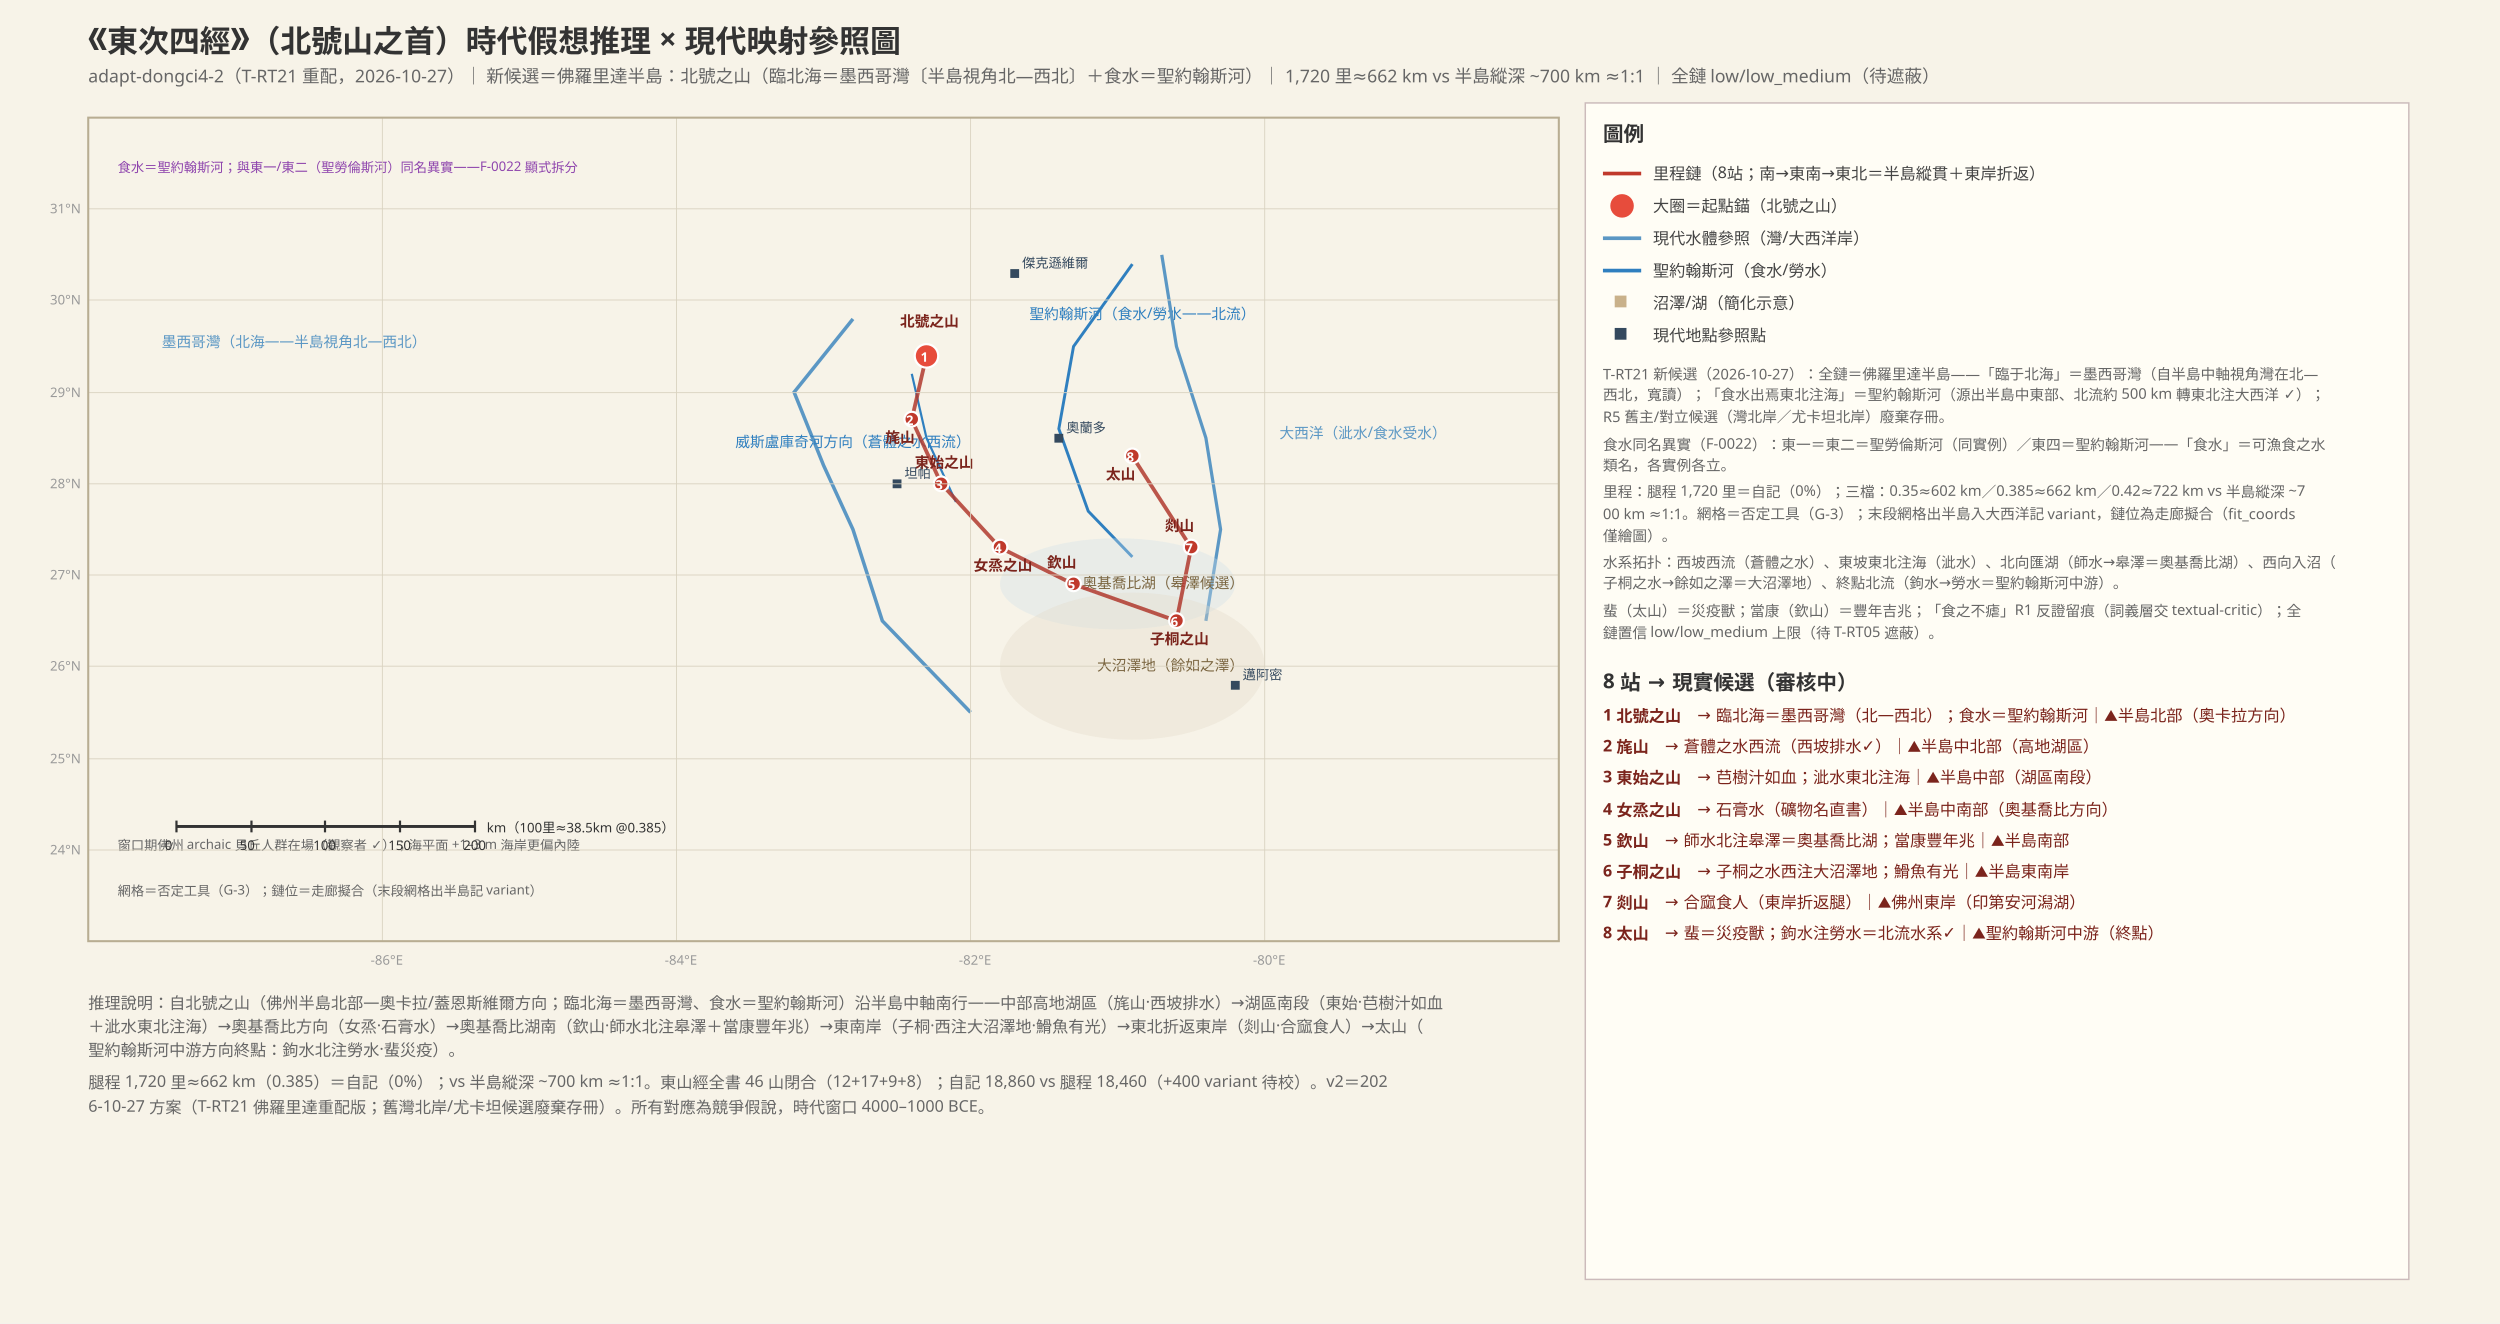
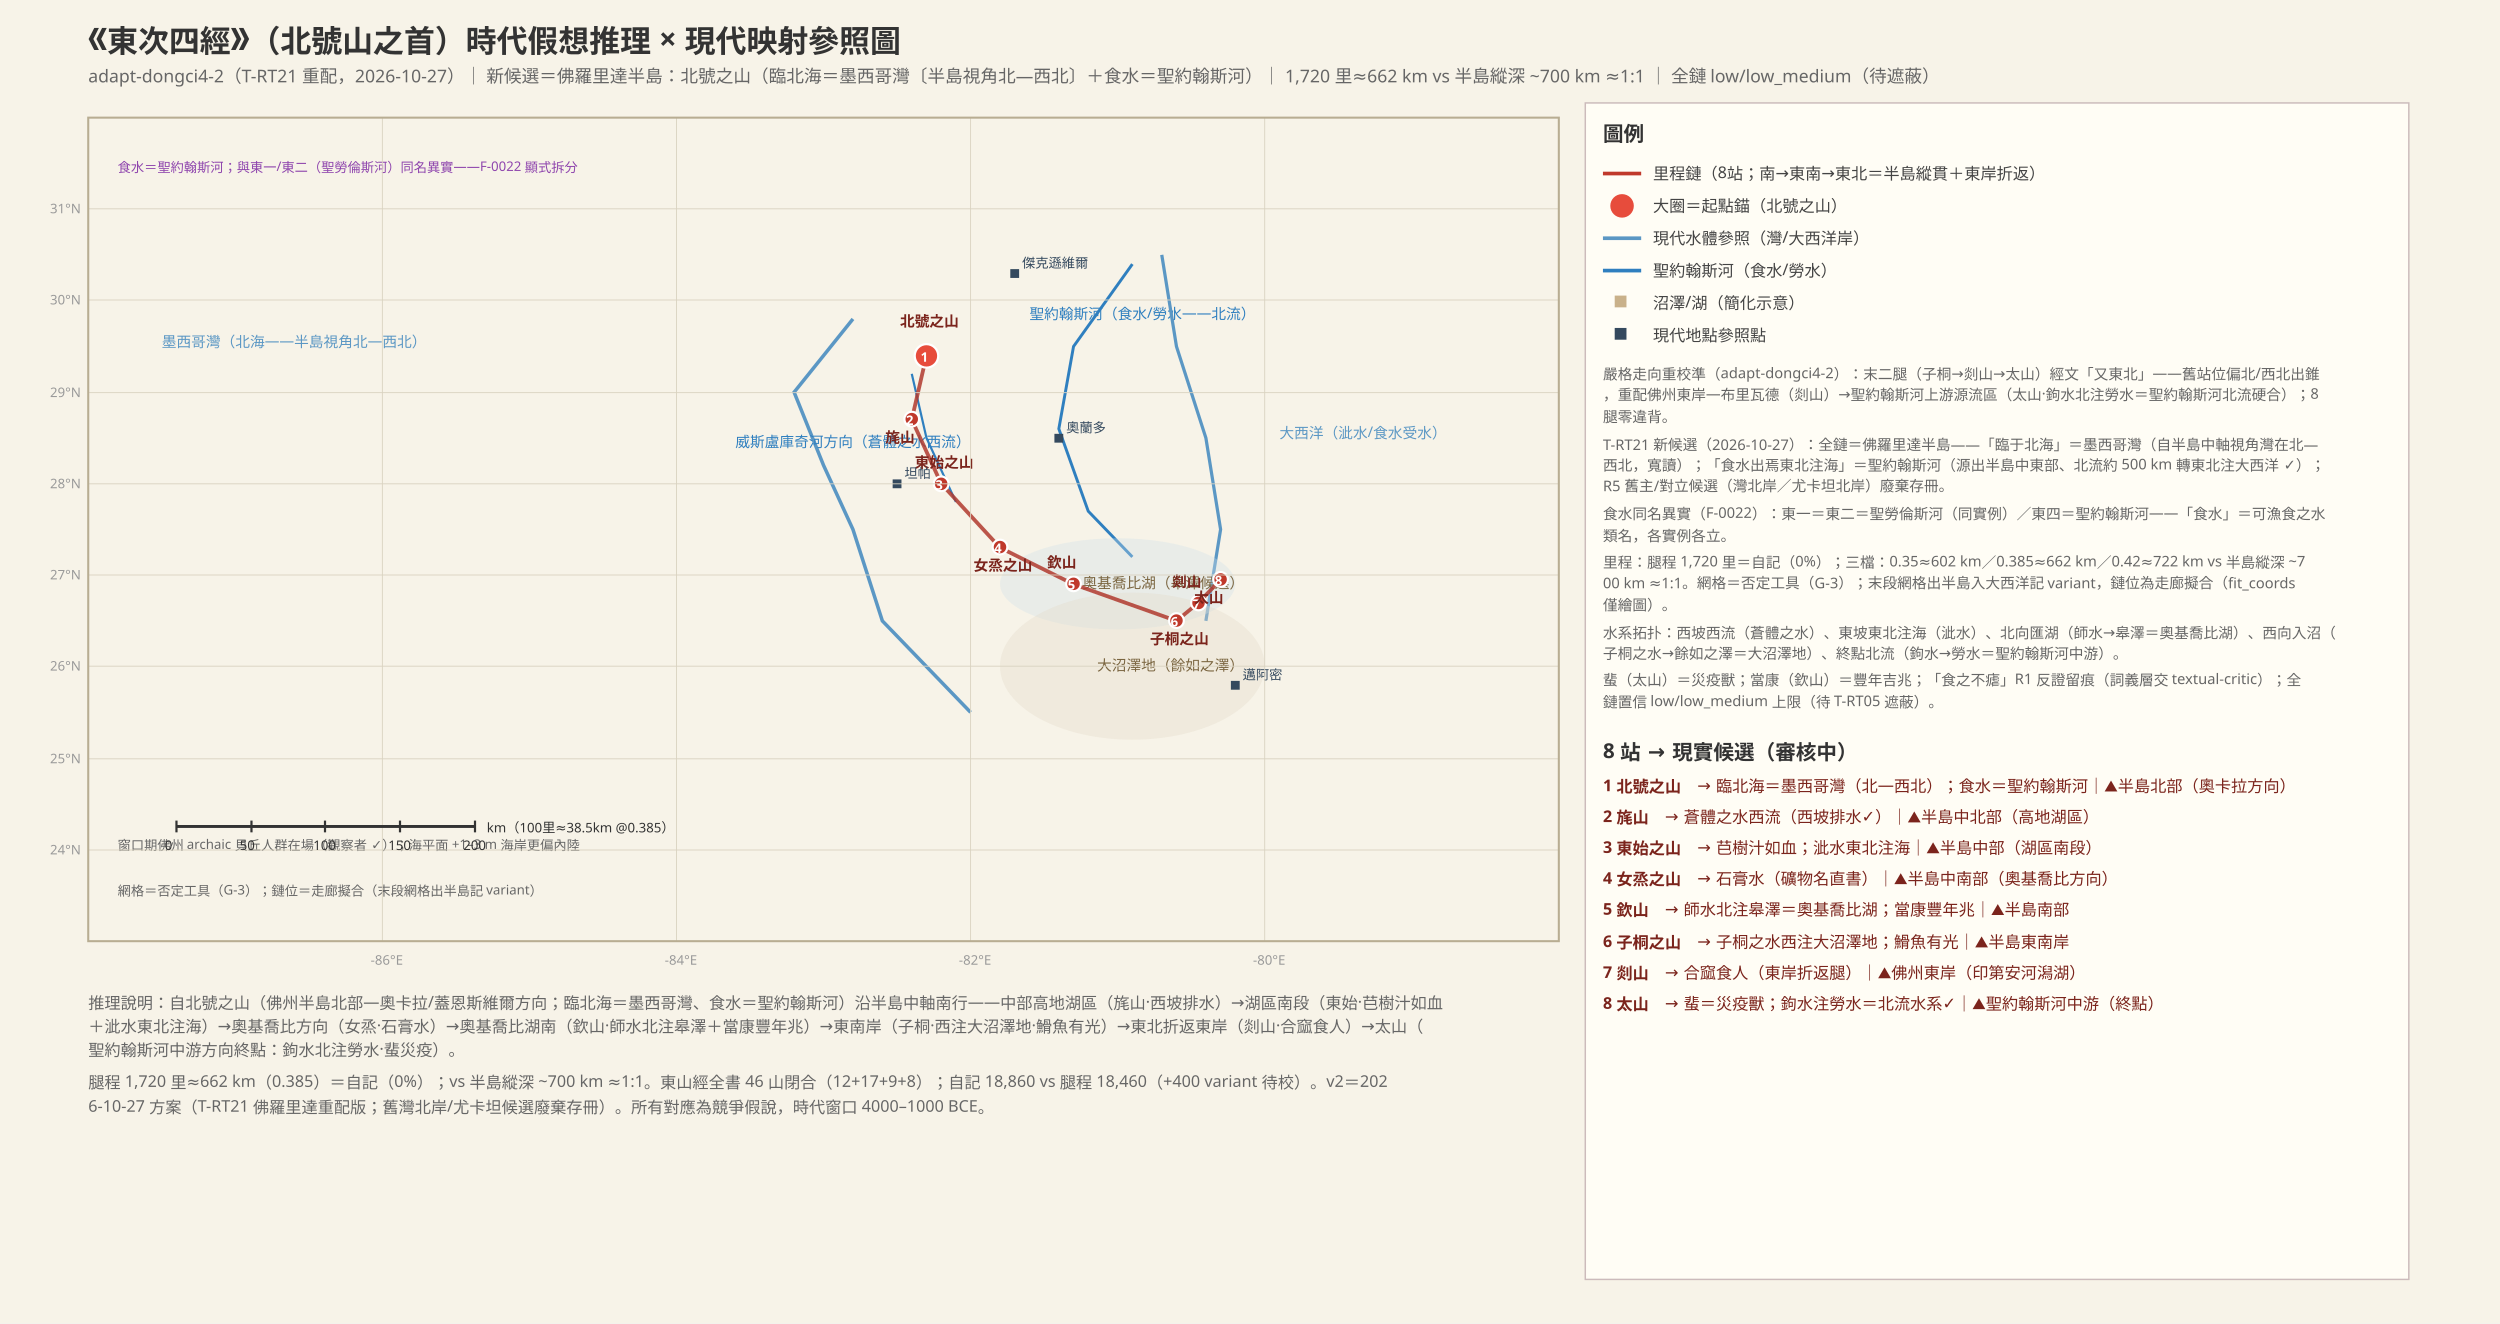
<svg xmlns="http://www.w3.org/2000/svg" width="1700" height="900" font-family="PingFang SC, Hiragino Sans GB, Microsoft YaHei, sans-serif">
  <rect width="1700" height="900" fill="#f7f3e8" />
  <defs>
    <marker id="arr" markerWidth="8" markerHeight="8" refX="7" refY="3" orient="auto">
      <path d="M0,0 L7,3 L0,6 Z" fill="#555" />
    </marker>
    <pattern id="sand" width="8" height="8" patternUnits="userSpaceOnUse">
      <rect width="8" height="8" fill="#efe3c0" />
      <circle cx="2" cy="2" r="0.8" fill="#d6b96a" />
      <circle cx="6" cy="6" r="0.8" fill="#d6b96a" />
    </pattern>
    <clipPath id="mapclip">
      <rect x="60" y="80" width="1000" height="560" />
    </clipPath>
  </defs>
  <text x="60" y="34" font-size="21" font-weight="bold" fill="#333">《東次四經》（北號山之首）時代假想推理 × 現代映射參照圖</text>
  <text x="60" y="56" font-size="12" fill="#666">adapt-dongci4-2（T-RT21 重配，2026-10-27）｜ 新候選＝佛羅里達半島：北號之山（臨北海＝墨西哥灣〔半島視角北—西北〕＋食水＝聖約翰斯河）｜ 1,720 里≈662 km vs 半島縱深 ~700 km ≈1:1 ｜ 全鏈 low/low_medium（待遮蔽）</text>
  <g clip-path="url(#mapclip)">
    <polyline points="580.0,216.9 540.0,266.7 560.0,316.4 580.0,360.0 600.0,422.2 660.0,484.4" fill="none" stroke="#5b97c4" stroke-width="2.4" />
    <text x="110" y="236" font-size="10" fill="#5b97c4">墨西哥灣（北海——半島視角北—西北）</text>
    <polyline points="770.0,179.6 730.0,235.6 720.0,291.6 740.0,347.6 770.0,378.7" fill="none" stroke="#2f7fbf" stroke-width="2" />
    <text x="700" y="217" font-size="10" fill="#2f7fbf">聖約翰斯河（食水/勞水——北流）</text>
    <polyline points="820.0,422.2 830.0,360.0 820.0,297.8 800.0,235.6 790.0,173.3" fill="none" stroke="#5b97c4" stroke-width="2.2" />
    <text x="870" y="298" font-size="10" fill="#5b97c4">大西洋（泚水/食水受水）</text>
    <ellipse cx="760" cy="397" rx="80" ry="31" fill="#cfe0e8" opacity="0.35" />
    <text x="736" y="400" font-size="10" fill="#7a6540">奧基喬比湖（皋澤候選）</text>
    <ellipse cx="770" cy="453" rx="90" ry="50" fill="#e2d9c8" opacity="0.35" />
    <text x="746" y="456" font-size="10" fill="#7a6540">大沼澤地（餘如之澤）</text>
    <polyline points="620.0,254.2 630.0,297.8 650.0,341.3" fill="none" stroke="#2f7fbf" stroke-width="1.5" />
    <text x="500" y="304" font-size="10" fill="#2f7fbf">威斯盧庫奇河方向（蒼體之水西流）</text>
-     <polyline points="630.0,241.8 620.0,285.3 640.0,328.9 680.0,372.4 730.0,397.3 800.0,422.2 810.0,372.4 770.0,310.2" fill="none" stroke="#b03a2e" stroke-width="2.6" opacity="0.85" />
+     <polyline points="630.0,241.8 620.0,285.3 640.0,328.9 680.0,372.4 730.0,397.3 800.0,422.2 815.0,409.8 830.0,394.2" fill="none" stroke="#b03a2e" stroke-width="2.6" opacity="0.85" />
    <circle cx="630" cy="242" r="8" fill="#e74c3c" stroke="#fff" stroke-width="1.5" />
    <text x="626" y="246" font-size="9" fill="#fff" font-weight="bold">1</text>
    <text x="612" y="222" font-size="10" fill="#7b241c" font-weight="bold">北號之山</text>
    <circle cx="620" cy="285" r="5" fill="#c0392b" stroke="#fff" stroke-width="1.5" />
    <text x="616" y="289" font-size="9" fill="#fff" font-weight="bold">2</text>
    <text x="602" y="301" font-size="10" fill="#7b241c" font-weight="bold">旄山</text>
    <circle cx="640" cy="329" r="5" fill="#c0392b" stroke="#fff" stroke-width="1.5" />
    <text x="636" y="333" font-size="9" fill="#fff" font-weight="bold">3</text>
    <text x="622" y="318" font-size="10" fill="#7b241c" font-weight="bold">東始之山</text>
    <circle cx="680" cy="372" r="5" fill="#c0392b" stroke="#fff" stroke-width="1.5" />
    <text x="676" y="376" font-size="9" fill="#fff" font-weight="bold">4</text>
    <text x="662" y="388" font-size="10" fill="#7b241c" font-weight="bold">女烝之山</text>
    <circle cx="730" cy="397" r="5" fill="#c0392b" stroke="#fff" stroke-width="1.5" />
    <text x="726" y="401" font-size="9" fill="#fff" font-weight="bold">5</text>
    <text x="712" y="386" font-size="10" fill="#7b241c" font-weight="bold">欽山</text>
    <circle cx="800" cy="422" r="5" fill="#c0392b" stroke="#fff" stroke-width="1.5" />
    <text x="796" y="426" font-size="9" fill="#fff" font-weight="bold">6</text>
    <text x="782" y="438" font-size="10" fill="#7b241c" font-weight="bold">子桐之山</text>
-     <circle cx="810" cy="372" r="5" fill="#c0392b" stroke="#fff" stroke-width="1.5" />
-     <text x="806" y="376" font-size="9" fill="#fff" font-weight="bold">7</text>
-     <text x="792" y="361" font-size="10" fill="#7b241c" font-weight="bold">剡山</text>
-     <circle cx="770" cy="310" r="5" fill="#c0392b" stroke="#fff" stroke-width="1.5" />
-     <text x="766" y="314" font-size="9" fill="#fff" font-weight="bold">8</text>
-     <text x="752" y="326" font-size="10" fill="#7b241c" font-weight="bold">太山</text>
+     <circle cx="815" cy="410" r="5" fill="#c0392b" stroke="#fff" stroke-width="1.5" />
+     <text x="811" y="414" font-size="9" fill="#fff" font-weight="bold">7</text>
+     <text x="797" y="399" font-size="10" fill="#7b241c" font-weight="bold">剡山</text>
+     <circle cx="830" cy="394" r="5" fill="#c0392b" stroke="#fff" stroke-width="1.5" />
+     <text x="826" y="398" font-size="9" fill="#fff" font-weight="bold">8</text>
+     <text x="812" y="410" font-size="10" fill="#7b241c" font-weight="bold">太山</text>
    <text x="80" y="117" font-size="9" fill="#8e44ad">食水＝聖約翰斯河；與東一/東二（聖勞倫斯河）同名異實——F-0022 顯式拆分</text>
    <text x="80" y="578" font-size="9" fill="#666">窗口期佛州 archaic 貝丘人群在場（觀察者 ✓）；海平面 +1–3 m 海岸更偏內陸</text>
    <text x="80" y="609" font-size="9" fill="#666">網格＝否定工具（G-3）；鏈位＝走廊擬合（末段網格出半島記 variant）</text>
    <rect x="687" y="183" width="6" height="6" fill="#34495e" />
    <text x="695" y="182" font-size="9" fill="#34495e">傑克遜維爾</text>
    <rect x="717" y="295" width="6" height="6" fill="#34495e" />
    <text x="725" y="294" font-size="9" fill="#34495e">奧蘭多</text>
    <rect x="607" y="326" width="6" height="6" fill="#34495e" />
    <text x="615" y="325" font-size="9" fill="#34495e">坦帕</text>
    <rect x="837" y="463" width="6" height="6" fill="#34495e" />
    <text x="845" y="462" font-size="9" fill="#34495e">邁阿密</text>
  </g>
  <line x1="260" y1="640" x2="260" y2="80" stroke="#d9d2c0" stroke-width="0.6" />
  <text x="252" y="656" font-size="9" fill="#999">-86°E</text>
  <line x1="460" y1="640" x2="460" y2="80" stroke="#d9d2c0" stroke-width="0.6" />
  <text x="452" y="656" font-size="9" fill="#999">-84°E</text>
  <line x1="660" y1="640" x2="660" y2="80" stroke="#d9d2c0" stroke-width="0.6" />
  <text x="652" y="656" font-size="9" fill="#999">-82°E</text>
  <line x1="860" y1="640" x2="860" y2="80" stroke="#d9d2c0" stroke-width="0.6" />
  <text x="852" y="656" font-size="9" fill="#999">-80°E</text>
  <line x1="60" y1="578" x2="1060" y2="578" stroke="#d9d2c0" stroke-width="0.6" />
  <text x="34" y="581" font-size="9" fill="#999">24°N</text>
  <line x1="60" y1="516" x2="1060" y2="516" stroke="#d9d2c0" stroke-width="0.6" />
  <text x="34" y="519" font-size="9" fill="#999">25°N</text>
  <line x1="60" y1="453" x2="1060" y2="453" stroke="#d9d2c0" stroke-width="0.6" />
  <text x="34" y="456" font-size="9" fill="#999">26°N</text>
  <line x1="60" y1="391" x2="1060" y2="391" stroke="#d9d2c0" stroke-width="0.6" />
  <text x="34" y="394" font-size="9" fill="#999">27°N</text>
  <line x1="60" y1="329" x2="1060" y2="329" stroke="#d9d2c0" stroke-width="0.6" />
  <text x="34" y="332" font-size="9" fill="#999">28°N</text>
  <line x1="60" y1="267" x2="1060" y2="267" stroke="#d9d2c0" stroke-width="0.6" />
  <text x="34" y="270" font-size="9" fill="#999">29°N</text>
  <line x1="60" y1="204" x2="1060" y2="204" stroke="#d9d2c0" stroke-width="0.6" />
  <text x="34" y="207" font-size="9" fill="#999">30°N</text>
  <line x1="60" y1="142" x2="1060" y2="142" stroke="#d9d2c0" stroke-width="0.6" />
  <text x="34" y="145" font-size="9" fill="#999">31°N</text>
  <rect x="60" y="80" width="1000" height="560" fill="none" stroke="#b8ad92" stroke-width="1.4" />
  <line x1="120" y1="562" x2="323" y2="562" stroke="#333" stroke-width="2" />
  <line x1="120" y1="558" x2="120" y2="566" stroke="#333" stroke-width="1.5" />
  <text x="112" y="578" font-size="9" fill="#333">0</text>
  <line x1="171" y1="558" x2="171" y2="566" stroke="#333" stroke-width="1.5" />
  <text x="163" y="578" font-size="9" fill="#333">50</text>
  <line x1="221" y1="558" x2="221" y2="566" stroke="#333" stroke-width="1.5" />
  <text x="213" y="578" font-size="9" fill="#333">100</text>
  <line x1="272" y1="558" x2="272" y2="566" stroke="#333" stroke-width="1.5" />
  <text x="264" y="578" font-size="9" fill="#333">150</text>
  <line x1="323" y1="558" x2="323" y2="566" stroke="#333" stroke-width="1.5" />
  <text x="315" y="578" font-size="9" fill="#333">200</text>
  <text x="331" y="566" font-size="9" fill="#333">km（100里≈38.5km @0.385）</text>
  <rect x="1078" y="70" width="560" height="800" fill="#fffdf5" stroke="#cbb" />
  <text x="1090" y="96" font-size="14" font-weight="bold" fill="#333">圖例</text>
  <line x1="1090" y1="118" x2="1116" y2="118" stroke="#c0392b" stroke-width="2.5" />
  <text x="1124" y="122" font-size="11" fill="#444">里程鏈（8站；南→東南→東北＝半島縱貫＋東岸折返）</text>
  <circle cx="1103" cy="140" r="8" fill="#e74c3c" />
  <text x="1124" y="144" font-size="11" fill="#444">大圈＝起點錨（北號之山）</text>
  <line x1="1090" y1="162" x2="1116" y2="162" stroke="#5b97c4" stroke-width="2.5" />
  <text x="1124" y="166" font-size="11" fill="#444">現代水體參照（灣/大西洋岸）</text>
  <line x1="1090" y1="184" x2="1116" y2="184" stroke="#2f7fbf" stroke-width="2.5" />
  <text x="1124" y="188" font-size="11" fill="#444">聖約翰斯河（食水/勞水）</text>
  <rect x="1098" y="201" width="8" height="8" fill="#c9b18a" />
  <text x="1124" y="210" font-size="11" fill="#444">沼澤/湖（簡化示意）</text>
  <rect x="1098" y="223" width="8" height="8" fill="#34495e" />
  <text x="1124" y="232" font-size="11" fill="#444">現代地點參照點</text>
-   <text x="1090" y="258" font-size="10" fill="#666">T-RT21 新候選（2026-10-27）：全鏈＝佛羅里達半島——「臨于北海」＝墨西哥灣（自半島中軸視角灣在北—</text>
-   <text x="1090" y="272" font-size="10" fill="#666">西北，寬讀）；「食水出焉東北注海」＝聖約翰斯河（源出半島中東部、北流約 500 km 轉東北注大西洋 ✓）；</text>
-   <text x="1090" y="287" font-size="10" fill="#666">R5 舊主/對立候選（灣北岸／尤卡坦北岸）廢棄存冊。</text>
-   <text x="1090" y="306" font-size="10" fill="#666">食水同名異實（F-0022）：東一＝東二＝聖勞倫斯河（同實例）／東四＝聖約翰斯河——「食水」＝可漁食之水</text>
-   <text x="1090" y="320" font-size="10" fill="#666">類名，各實例各立。</text>
-   <text x="1090" y="338" font-size="10" fill="#666">里程：腿程 1,720 里＝自記（0%）；三檔：0.35≈602 km／0.385≈662 km／0.42≈722 km vs 半島縱深 ~7</text>
-   <text x="1090" y="353" font-size="10" fill="#666">00 km ≈1:1。網格＝否定工具（G-3）；末段網格出半島入大西洋記 variant，鏈位為走廊擬合（fit_coords</text>
-   <text x="1090" y="368" font-size="10" fill="#666"> 僅繪圖）。</text>
-   <text x="1090" y="386" font-size="10" fill="#666">水系拓扑：西坡西流（蒼體之水）、東坡東北注海（泚水）、北向匯湖（師水→皋澤＝奧基喬比湖）、西向入沼（</text>
-   <text x="1090" y="400" font-size="10" fill="#666">子桐之水→餘如之澤＝大沼澤地）、終點北流（鉤水→勞水＝聖約翰斯河中游）。</text>
-   <text x="1090" y="419" font-size="10" fill="#666">蜚（太山）＝災疫獸；當康（欽山）＝豐年吉兆；「食之不瘧」R1 反證留痕（詞義層交 textual-critic）；全</text>
-   <text x="1090" y="434" font-size="10" fill="#666">鏈置信 low/low_medium 上限（待 T-RT05 遮蔽）。</text>
-   <text x="1090" y="468.0" font-size="14" font-weight="bold" fill="#333">8 站 → 現實候選（審核中）</text>
-   <text x="1090" y="490" font-size="11" fill="#7b241c">
+   <text x="1090" y="258" font-size="10" fill="#666">嚴格走向重校準（adapt-dongci4-2）：末二腿（子桐→剡山→太山）經文「又東北」——舊站位偏北/西北出錐</text>
+   <text x="1090" y="272" font-size="10" fill="#666">，重配佛州東岸—布里瓦德（剡山）→聖約翰斯河上游源流區（太山·鉤水北注勞水＝聖約翰斯河北流硬合）；8 </text>
+   <text x="1090" y="287" font-size="10" fill="#666">腿零違背。</text>
+   <text x="1090" y="306" font-size="10" fill="#666">T-RT21 新候選（2026-10-27）：全鏈＝佛羅里達半島——「臨于北海」＝墨西哥灣（自半島中軸視角灣在北—</text>
+   <text x="1090" y="320" font-size="10" fill="#666">西北，寬讀）；「食水出焉東北注海」＝聖約翰斯河（源出半島中東部、北流約 500 km 轉東北注大西洋 ✓）；</text>
+   <text x="1090" y="334" font-size="10" fill="#666">R5 舊主/對立候選（灣北岸／尤卡坦北岸）廢棄存冊。</text>
+   <text x="1090" y="353" font-size="10" fill="#666">食水同名異實（F-0022）：東一＝東二＝聖勞倫斯河（同實例）／東四＝聖約翰斯河——「食水」＝可漁食之水</text>
+   <text x="1090" y="368" font-size="10" fill="#666">類名，各實例各立。</text>
+   <text x="1090" y="386" font-size="10" fill="#666">里程：腿程 1,720 里＝自記（0%）；三檔：0.35≈602 km／0.385≈662 km／0.42≈722 km vs 半島縱深 ~7</text>
+   <text x="1090" y="400" font-size="10" fill="#666">00 km ≈1:1。網格＝否定工具（G-3）；末段網格出半島入大西洋記 variant，鏈位為走廊擬合（fit_coords</text>
+   <text x="1090" y="415" font-size="10" fill="#666"> 僅繪圖）。</text>
+   <text x="1090" y="434" font-size="10" fill="#666">水系拓扑：西坡西流（蒼體之水）、東坡東北注海（泚水）、北向匯湖（師水→皋澤＝奧基喬比湖）、西向入沼（</text>
+   <text x="1090" y="448" font-size="10" fill="#666">子桐之水→餘如之澤＝大沼澤地）、終點北流（鉤水→勞水＝聖約翰斯河中游）。</text>
+   <text x="1090" y="466" font-size="10" fill="#666">蜚（太山）＝災疫獸；當康（欽山）＝豐年吉兆；「食之不瘧」R1 反證留痕（詞義層交 textual-critic）；全</text>
+   <text x="1090" y="481" font-size="10" fill="#666">鏈置信 low/low_medium 上限（待 T-RT05 遮蔽）。</text>
+   <text x="1090" y="515.5" font-size="14" font-weight="bold" fill="#333">8 站 → 現實候選（審核中）</text>
+   <text x="1090" y="538" font-size="11" fill="#7b241c">
    <tspan font-weight="bold"> 1 北號之山</tspan>　→ 臨北海＝墨西哥灣（北—西北）；食水＝聖約翰斯河｜⛰半島北部（奧卡拉方向）</text>
-   <text x="1090" y="511" font-size="11" fill="#7b241c">
+   <text x="1090" y="559" font-size="11" fill="#7b241c">
    <tspan font-weight="bold"> 2 旄山</tspan>　→ 蒼體之水西流（西坡排水✓）｜⛰半島中北部（高地湖區）</text>
-   <text x="1090" y="532" font-size="11" fill="#7b241c">
+   <text x="1090" y="580" font-size="11" fill="#7b241c">
    <tspan font-weight="bold"> 3 東始之山</tspan>　→ 𦬊樹汁如血；泚水東北注海｜⛰半島中部（湖區南段）</text>
-   <text x="1090" y="554" font-size="11" fill="#7b241c">
+   <text x="1090" y="601" font-size="11" fill="#7b241c">
    <tspan font-weight="bold"> 4 女烝之山</tspan>　→ 石膏水（礦物名直書）｜⛰半島中南部（奧基喬比方向）</text>
-   <text x="1090" y="575" font-size="11" fill="#7b241c">
+   <text x="1090" y="622" font-size="11" fill="#7b241c">
    <tspan font-weight="bold"> 5 欽山</tspan>　→ 師水北注皋澤＝奧基喬比湖；當康豐年兆｜⛰半島南部</text>
-   <text x="1090" y="596" font-size="11" fill="#7b241c">
+   <text x="1090" y="644" font-size="11" fill="#7b241c">
    <tspan font-weight="bold"> 6 子桐之山</tspan>　→ 子桐之水西注大沼澤地；䱻魚有光｜⛰半島東南岸</text>
-   <text x="1090" y="617" font-size="11" fill="#7b241c">
+   <text x="1090" y="665" font-size="11" fill="#7b241c">
    <tspan font-weight="bold"> 7 剡山</tspan>　→ 合窳食人（東岸折返腿）｜⛰佛州東岸（印第安河潟湖）</text>
-   <text x="1090" y="638" font-size="11" fill="#7b241c">
+   <text x="1090" y="686" font-size="11" fill="#7b241c">
    <tspan font-weight="bold"> 8 太山</tspan>　→ 蜚＝災疫獸；鉤水注勞水＝北流水系✓｜⛰聖約翰斯河中游（終點）</text>
  <text x="60" y="686" font-size="11" fill="#666">推理說明：自北號之山（佛州半島北部—奧卡拉/蓋恩斯維爾方向；臨北海＝墨西哥灣、食水＝聖約翰斯河）沿半島中軸南行——中部高地湖區（旄山·西坡排水）→湖區南段（東始·𦬊樹汁如血</text>
  <text x="60" y="702" font-size="11" fill="#666">＋泚水東北注海）→奧基喬比方向（女烝·石膏水）→奧基喬比湖南（欽山·師水北注皋澤＋當康豐年兆）→東南岸（子桐·西注大沼澤地·䱻魚有光）→東北折返東岸（剡山·合窳食人）→太山（</text>
  <text x="60" y="718" font-size="11" fill="#666">聖約翰斯河中游方向終點：鉤水北注勞水·蜚災疫）。</text>
  <text x="60" y="740" font-size="11" fill="#666">腿程 1,720 里≈662 km（0.385）＝自記（0%）；vs 半島縱深 ~700 km ≈1:1。東山經全書 46 山閉合（12+17+9+8）；自記 18,860 vs 腿程 18,460（+400 variant 待校）。v2＝202</text>
  <text x="60" y="756" font-size="11" fill="#666">6-10-27 方案（T-RT21 佛羅里達重配版；舊灣北岸/尤卡坦候選廢棄存冊）。所有對應為競爭假說，時代窗口 4000–1000 BCE。</text>
</svg>
